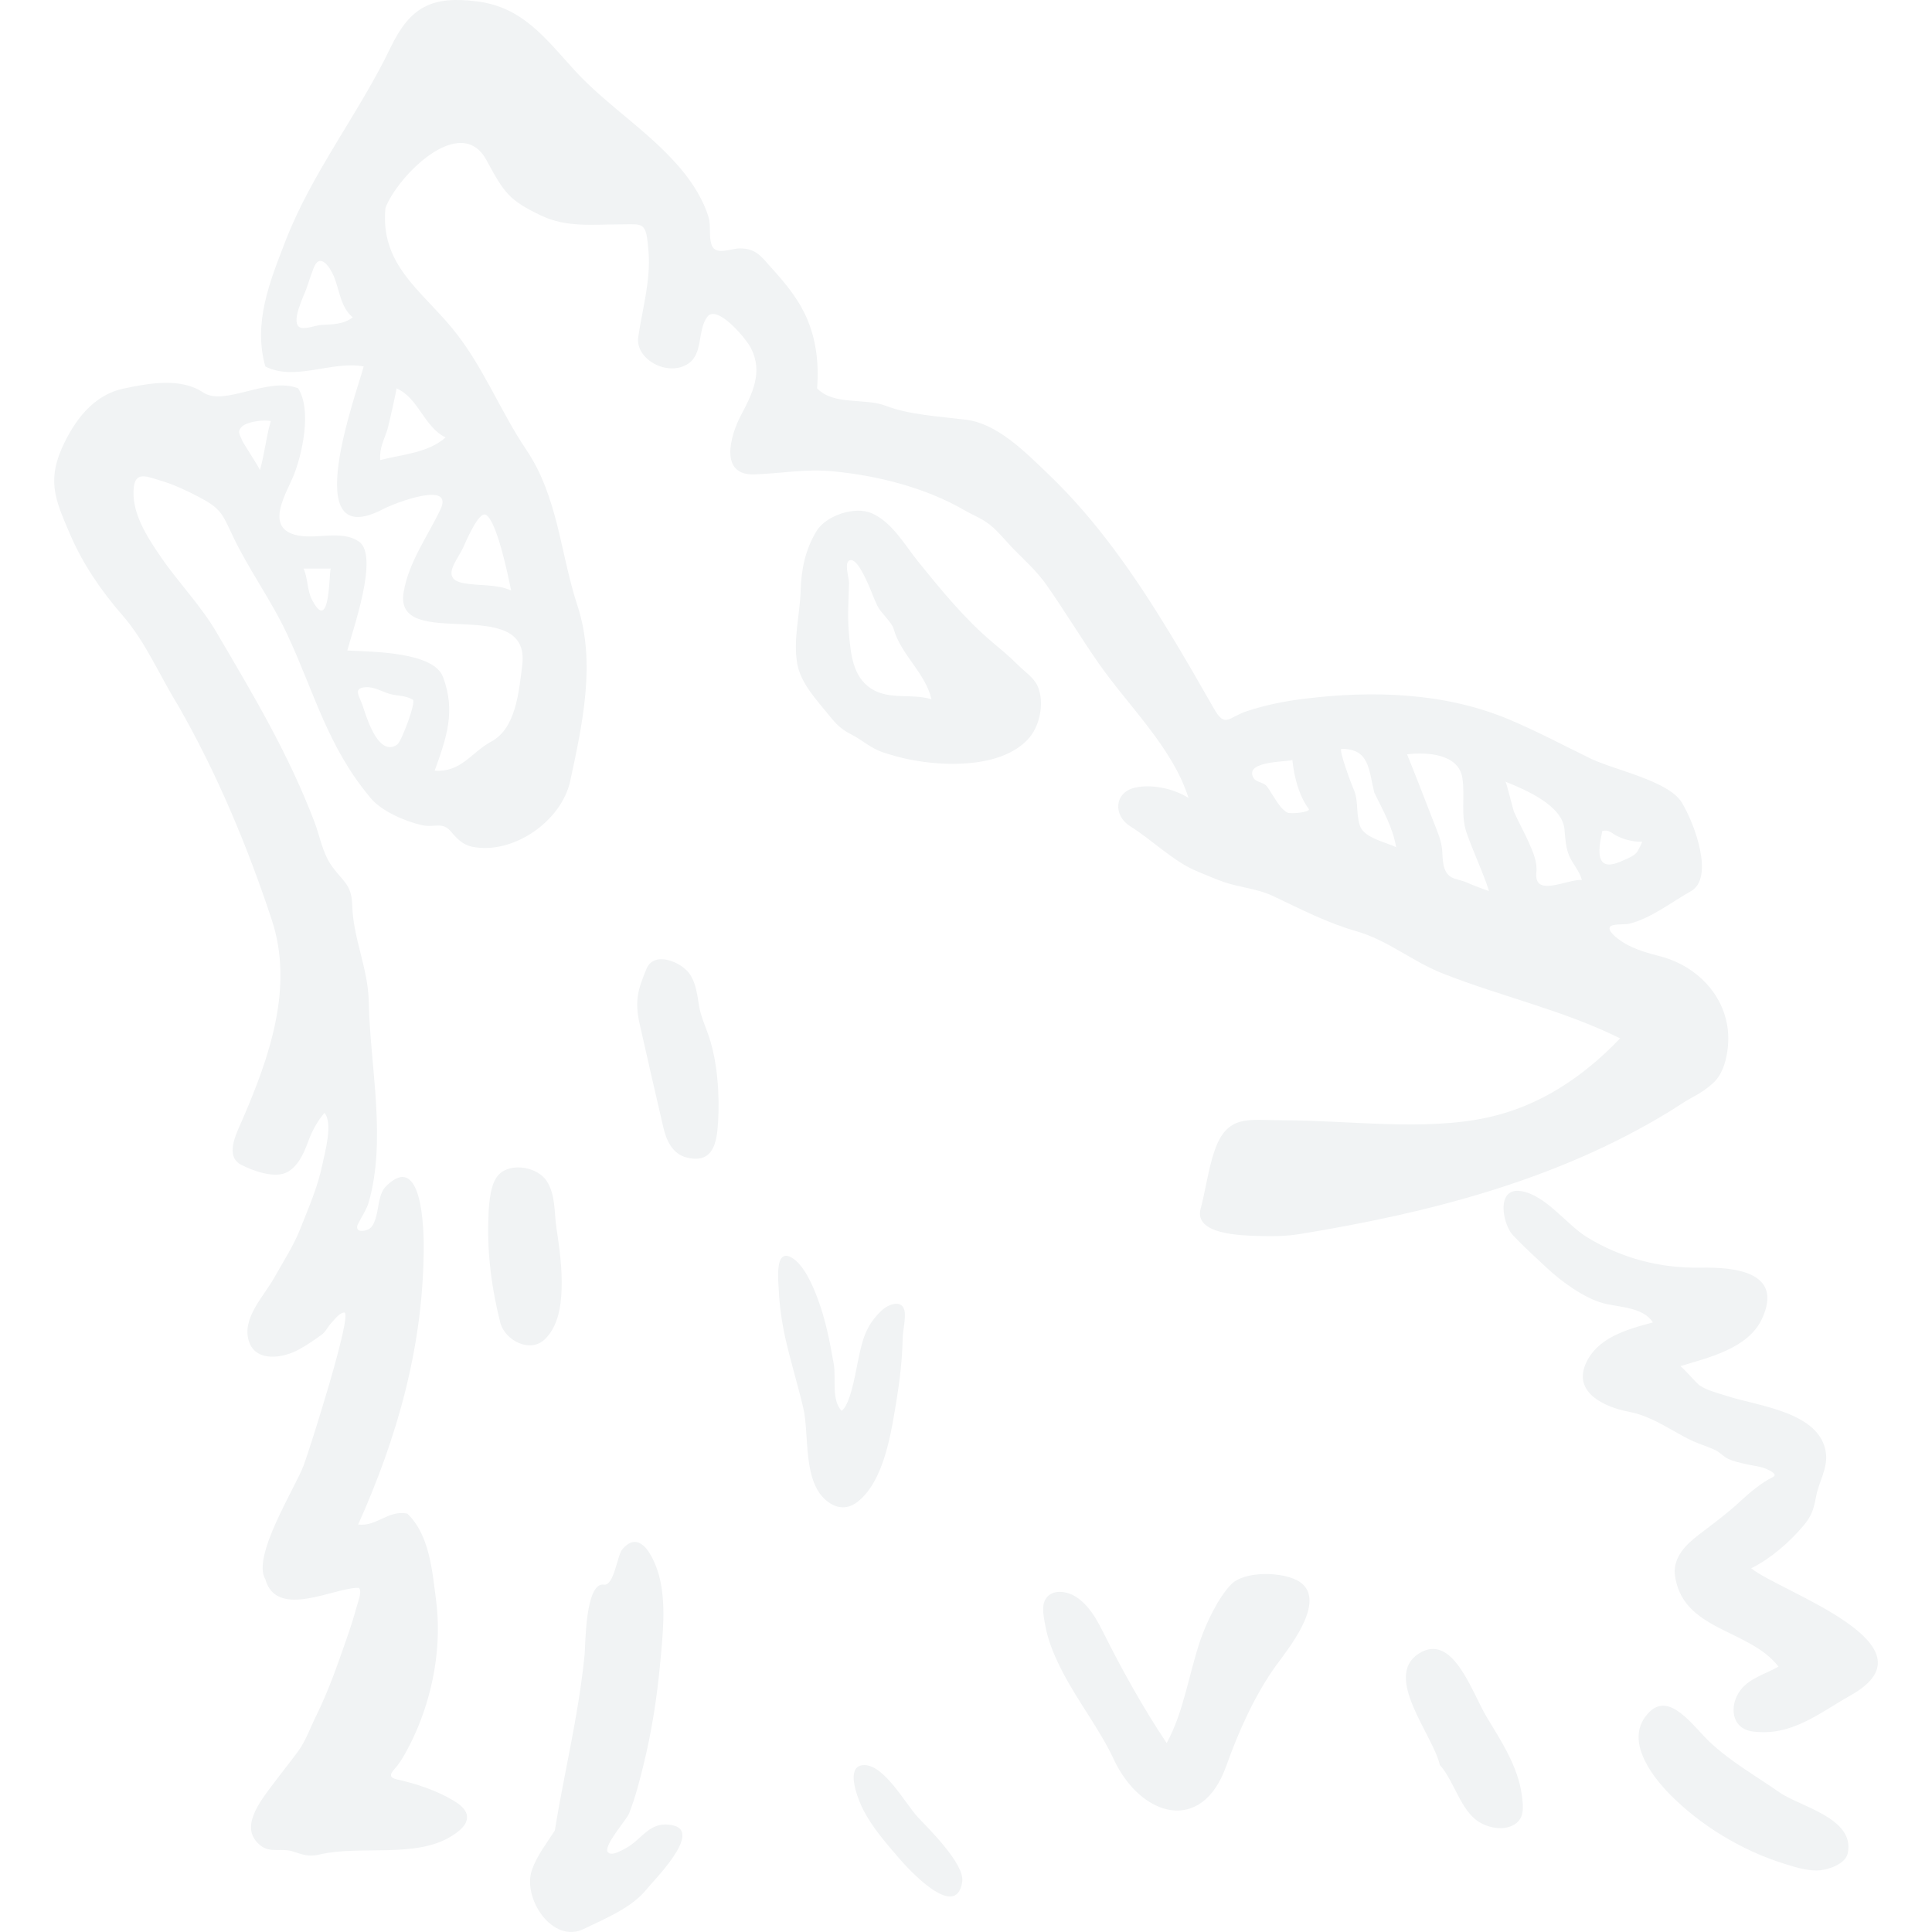
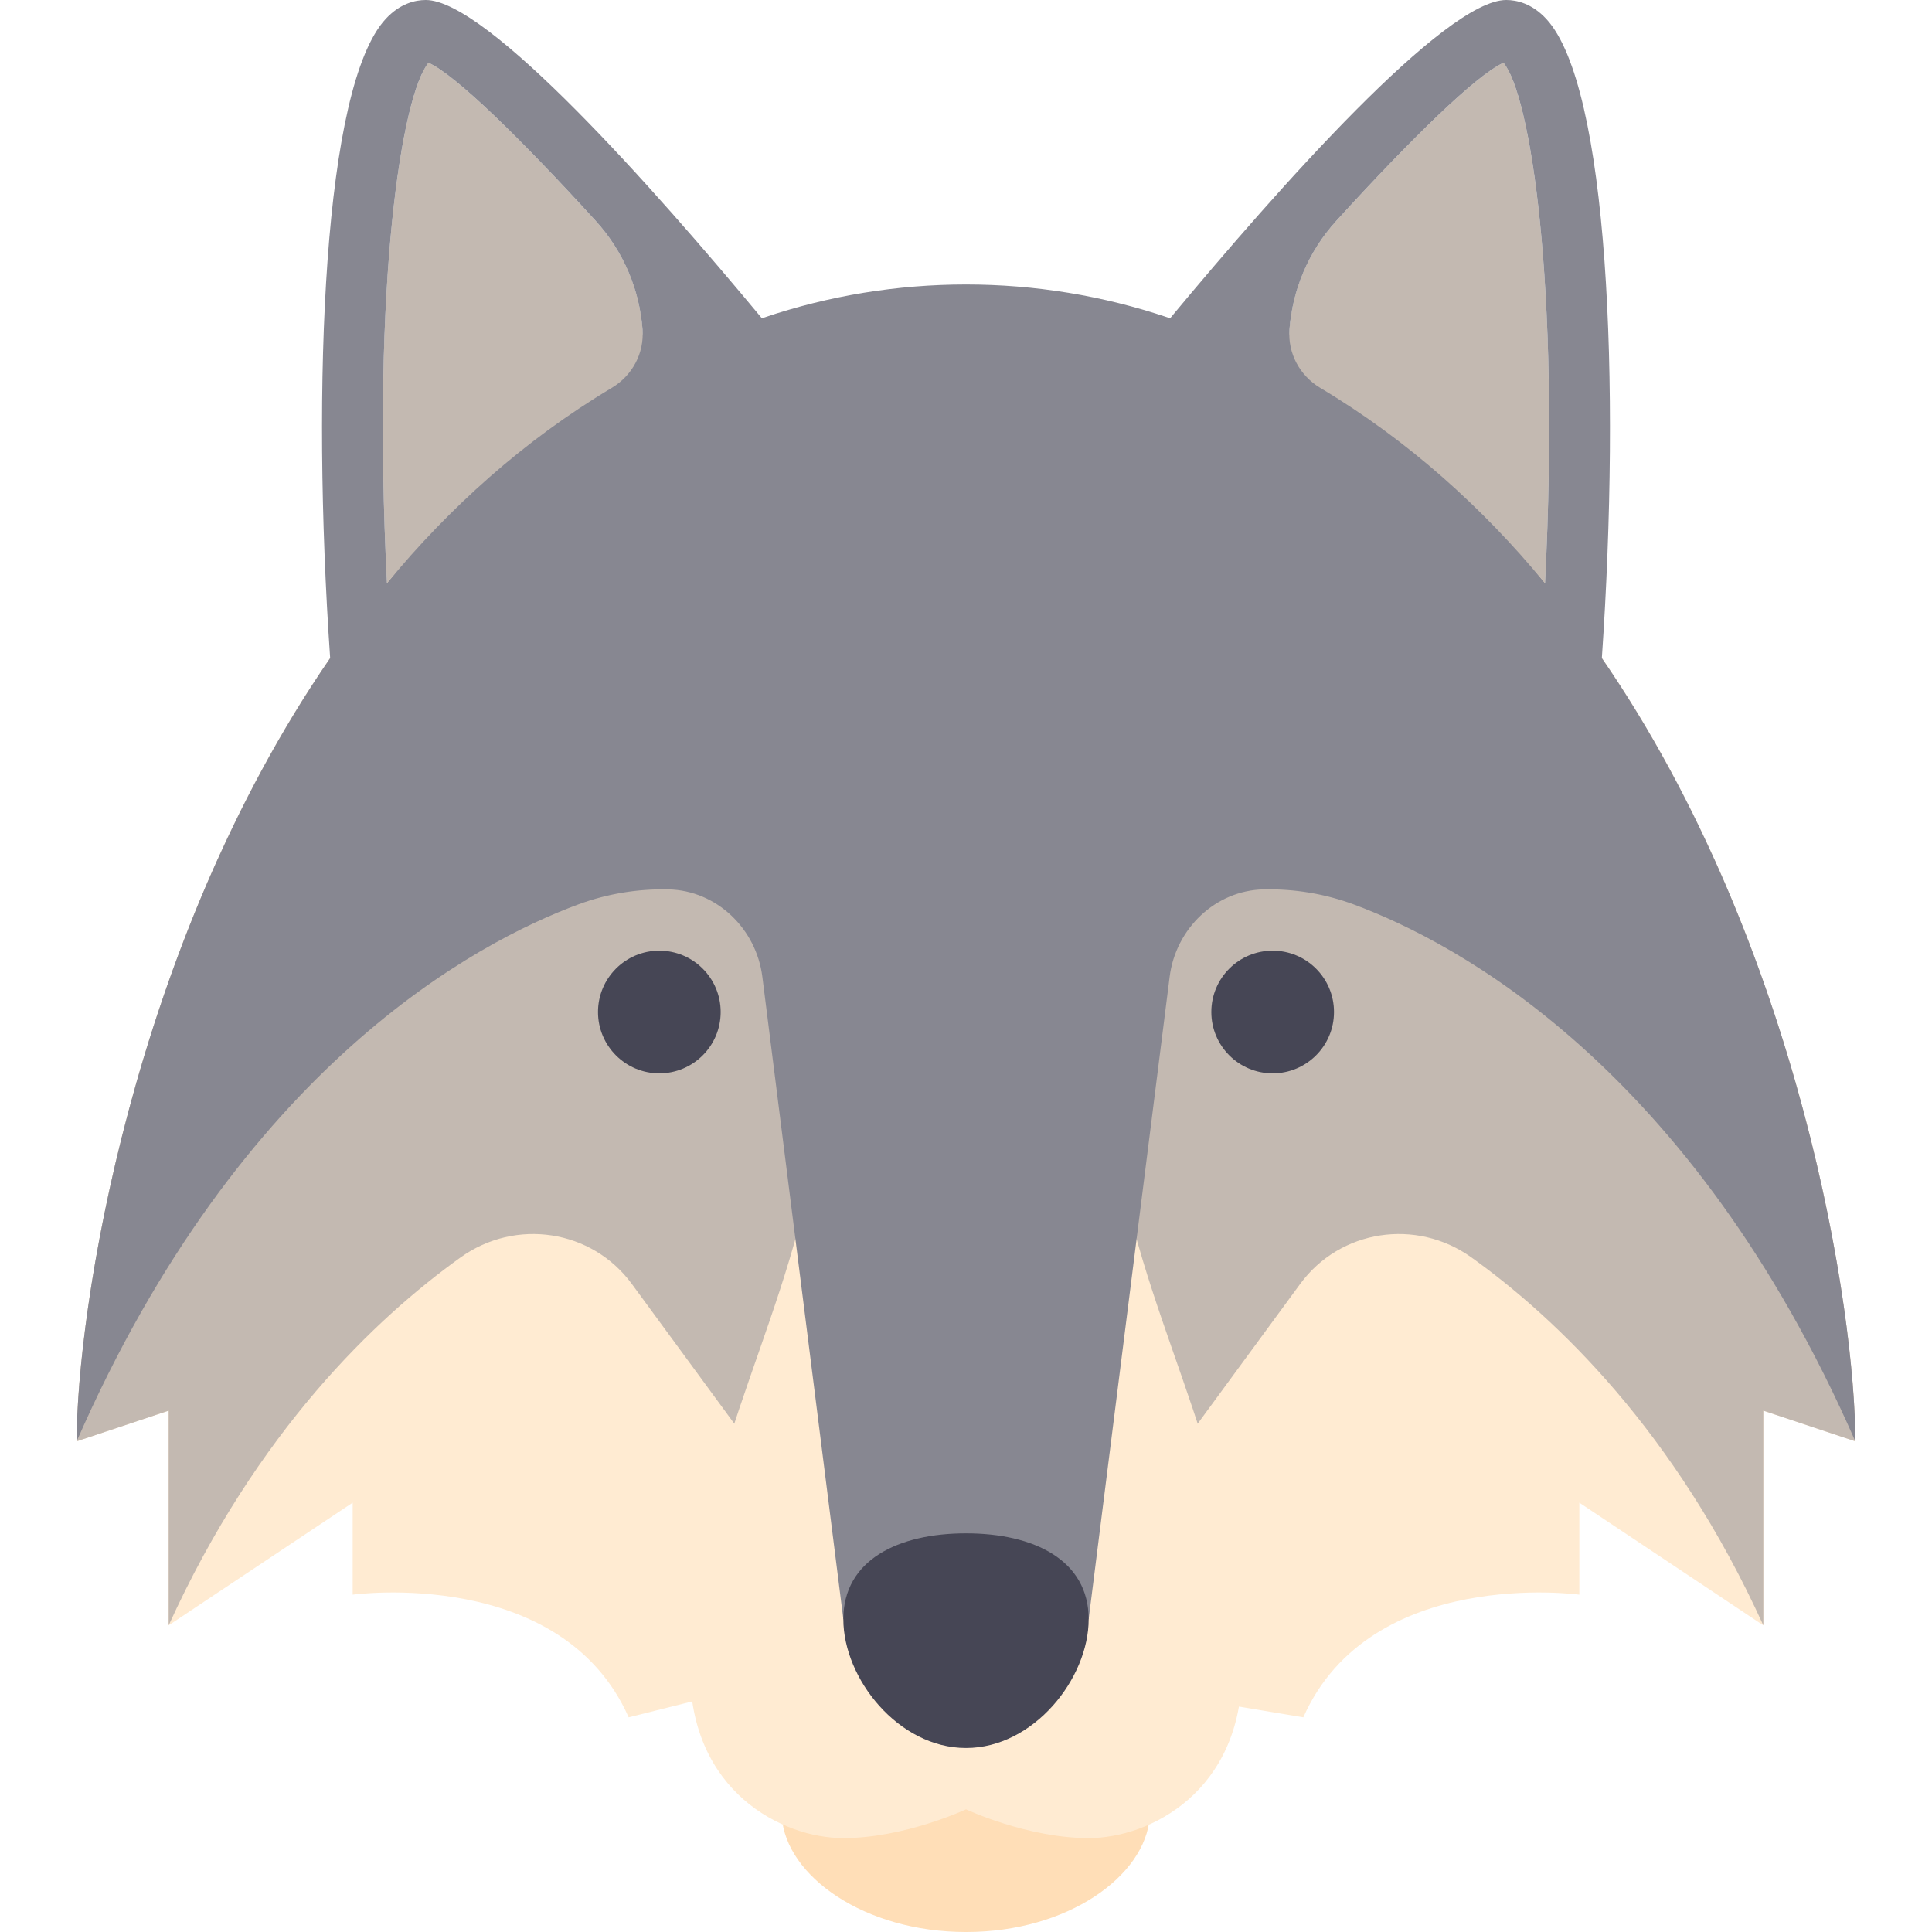
- <svg xmlns="http://www.w3.org/2000/svg" version="1.1" id="Capa_1" x="0px" y="0px" viewBox="0 0 117.293 117.293" style="enable-background:new 0 0 117.293 117.293;" xml:space="preserve" width="512px" height="512px">
-   <g id="_x30_204-spooky-werewolf">
-     <g>
-       <path style="fill-rule:evenodd;clip-rule:evenodd;" d="M50.566,28.613c2.698,0.256,5.641,0.996,7.993,2.368    c0.413,0.241,0.841,0.406,1.26,0.678c0.686,0.446,1.191,1.146,1.761,1.72c0.679,0.685,1.399,1.338,1.954,2.133    c1.099,1.567,2.085,3.21,3.181,4.779c1.807,2.586,4.474,5.098,5.442,8.155c-0.878-0.566-2.25-0.865-3.272-0.622    c-1.244,0.296-1.312,1.688-0.269,2.339c1.362,0.85,2.662,2.183,4.149,2.772c0.508,0.202,1.019,0.436,1.535,0.612    c1.011,0.344,2.034,0.4,2.996,0.856c1.634,0.775,3.304,1.636,5.032,2.126c1.908,0.541,3.407,1.836,5.231,2.559    c3.562,1.411,7.356,2.239,10.799,3.952c-2.222,2.324-4.875,4.115-8.053,4.806c-3.83,0.833-8.446,0.168-12.369,0.168    c-2.168,0-3.436-0.406-4.216,1.896c-0.364,1.072-0.527,2.341-0.83,3.481c-0.417,1.566,2.52,1.611,3.407,1.643    c0.878,0.031,1.752,0.027,2.611-0.114c7.823-1.276,15.596-3.259,22.415-7.421c0.492-0.301,0.987-0.652,1.501-0.923    c0.411-0.216,0.831-0.5,1.174-0.817c0.544-0.5,0.761-1.222,0.869-1.934c0.422-2.781-1.477-5.081-4.062-5.764    c-0.761-0.201-1.532-0.406-2.21-0.816c-0.213-0.129-0.977-0.64-0.87-0.944c0.083-0.237,0.949-0.164,1.152-0.213    c1.343-0.32,2.587-1.314,3.774-1.979c1.45-0.813,0.225-4.117-0.546-5.384c-0.815-1.339-4.102-1.969-5.569-2.687    c-1.618-0.792-3.213-1.637-4.874-2.34c-3.915-1.657-8.314-1.795-12.508-1.272c-1.173,0.146-2.34,0.379-3.463,0.752    c-1.129,0.375-1.305,1.043-1.986-0.149c-0.882-1.544-1.767-3.086-2.691-4.605c-2.106-3.462-4.435-6.838-7.378-9.647    c-1.384-1.32-3.067-3.058-4.995-3.297c-1.551-0.192-3.46-0.295-4.873-0.846c-1.247-0.486-3.176-0.006-4.163-1.061    c0.127-1.582-0.071-3.183-0.789-4.613c-0.495-0.987-1.205-1.839-1.942-2.653c-0.613-0.677-0.949-1.234-1.965-1.228    c-0.512,0.003-1.357,0.409-1.657-0.101c-0.024-0.039-0.044-0.085-0.06-0.137c-0.171-0.542-0.017-1.095-0.172-1.639    c-0.153-0.534-0.398-1.046-0.675-1.525c-0.595-1.027-1.398-1.916-2.251-2.735c-1.681-1.615-3.631-2.946-5.206-4.67    c-1.782-1.952-3.15-3.831-5.907-4.185c-2.751-0.353-4.077,0.309-5.281,2.821c-1.893,3.949-4.757,7.559-6.364,11.712    c-0.947,2.448-1.981,4.97-1.228,7.627c1.785,0.923,4.057-0.362,5.97,0c-0.38,1.503-4.083,11.424,1.194,8.655    c0.717-0.376,4.314-1.745,3.469,0.025c-0.792,1.661-1.898,3.139-2.231,4.991c-0.678,3.77,7.756,0.018,7.195,4.468    c-0.204,1.62-0.383,3.822-1.866,4.628c-1.252,0.68-1.831,1.886-3.449,1.774c0.734-2.044,1.281-3.612,0.508-5.683    c-0.575-1.543-4.296-1.53-5.814-1.613c0.32-1.207,1.938-5.735,0.721-6.601c-1.138-0.808-2.839-0.006-4.094-0.489    c-1.522-0.585-0.32-2.471,0.095-3.485c0.527-1.286,1.151-4.003,0.292-5.345c-1.875-0.721-4.461,1.13-5.779,0.247    c-1.369-0.918-3.336-0.541-4.831-0.224c-1.824,0.387-2.988,1.937-3.743,3.643c-0.912,2.06-0.305,3.295,0.51,5.201    c0.78,1.822,1.914,3.463,3.168,4.902c1.423,1.634,2.225,3.604,3.377,5.466c2.364,4.121,4.207,8.526,5.698,13.031    c1.359,4.111-0.149,8.379-1.817,12.219c-0.354,0.813-1.038,2.141-0.035,2.66c0.694,0.358,1.943,0.812,2.702,0.486    c0.712-0.306,1.108-1.2,1.349-1.866c0.237-0.656,0.538-1.226,1.003-1.773c0.53,0.626,0.021,2.407-0.126,3.126    c-0.277,1.351-0.833,2.622-1.338,3.898c-0.425,1.073-1.031,1.986-1.592,2.991c-0.612,1.099-1.965,2.439-1.543,3.82    c0.409,1.338,2.094,1.057,3.04,0.533c0.478-0.265,0.933-0.571,1.375-0.892c0.268-0.195,0.394-0.514,0.621-0.748    c0.184-0.191,0.477-0.601,0.761-0.608c0.559-0.014-2.154,8.473-2.467,9.295c-0.516,1.357-3.16,5.526-2.324,6.895    c0.693,2.474,4.224,0.479,5.664,0.527c0.029,0.001,0.041,0.023,0.053,0.045c0.145,0.242-0.107,0.864-0.17,1.099    c-0.183,0.689-0.41,1.366-0.643,2.038c-0.536,1.539-1.092,3.125-1.815,4.582c-0.361,0.727-0.626,1.519-1.11,2.176    c-0.49,0.666-1.015,1.311-1.51,1.975c-0.773,1.035-2.148,2.718-0.701,3.77c0.547,0.398,1.249,0.115,1.855,0.301    c0.632,0.194,0.963,0.368,1.69,0.197c2.429-0.57,5.801,0.244,7.962-1.094c0.405-0.252,1.013-0.664,0.969-1.218    c-0.034-0.446-0.485-0.755-0.832-0.964c-0.997-0.601-2.268-1.027-3.398-1.274c-0.423-0.093-0.51-0.255-0.195-0.604    c0.278-0.308,0.483-0.635,0.687-1c0.468-0.84,0.854-1.727,1.158-2.64c0.605-1.818,0.896-3.755,0.792-5.671    c-0.019-0.335-0.049-0.67-0.093-1.002c-0.228-1.737-0.388-3.934-1.741-5.224c-1.166-0.234-1.856,0.799-2.985,0.663    c2.425-5.41,3.98-10.967,3.98-16.915c0-0.852-0.065-5.845-2.292-3.618c-0.436,0.437-0.432,1.236-0.587,1.798    c-0.073,0.263-0.164,0.585-0.392,0.759c-0.186,0.141-0.693,0.259-0.765-0.017c-0.034-0.132,0.047-0.251,0.104-0.361    c0.203-0.397,0.466-0.783,0.591-1.209c0.138-0.47,0.238-0.951,0.314-1.434c0.155-0.988,0.201-1.992,0.19-2.993    c-0.021-2.026-0.277-4.04-0.419-6.06c-0.039-0.554-0.068-1.11-0.079-1.665c-0.039-2.069-0.946-3.832-1.005-5.878    c-0.037-1.353-0.622-1.453-1.325-2.512c-0.482-0.727-0.665-1.756-0.973-2.564c-1.591-4.173-3.742-7.751-5.957-11.524    c-0.957-1.629-2.308-3.005-3.373-4.562c-0.823-1.204-1.812-2.706-1.631-4.241c0.113-0.97,0.862-0.607,1.605-0.388    c0.814,0.24,1.587,0.602,2.337,0.995c1.334,0.701,1.417,0.995,2.056,2.351c0.974,2.064,2.341,3.911,3.307,5.979    c1.681,3.594,2.452,6.854,5.102,9.988c0.643,0.759,2.078,1.392,3.101,1.614c0.758,0.165,1.222-0.244,1.754,0.396    c0.348,0.419,0.719,0.799,1.278,0.911c2.492,0.502,5.432-1.557,5.955-3.998c0.738-3.427,1.57-7.187,0.442-10.625    c-1.054-3.211-1.175-6.606-3.116-9.487c-1.609-2.387-2.635-5.119-4.495-7.371c-1.921-2.327-4.381-3.88-4.05-7.299    c0.725-1.923,4.554-5.805,6.13-2.908c1.075,1.976,1.342,2.43,3.347,3.38c1.529,0.725,3.129,0.524,4.784,0.524    c1.423,0,1.566-0.217,1.712,1.669c0.135,1.748-0.374,3.455-0.626,5.168c-0.2,1.355,1.806,2.454,3.049,1.61    c0.896-0.608,0.539-2.031,1.144-2.836c0.587-0.779,2.342,1.299,2.652,1.905c0.743,1.454,0.088,2.757-0.603,4.062    c-0.655,1.239-1.358,3.683,0.823,3.601C47.46,28.741,48.896,28.453,50.566,28.613z M97.277,50.452    c0.413-0.112,0.569,0.142,0.894,0.302c0.46,0.225,1.001,0.363,1.514,0.347c0.05-0.002-0.268,0.597-0.313,0.649    c-0.2,0.223-0.473,0.33-0.74,0.45c-0.314,0.143-0.909,0.424-1.253,0.202c-0.067-0.043-0.125-0.106-0.169-0.193    C96.973,51.742,97.186,50.933,97.277,50.452z M94.985,50.383c0.036,0.496,0.083,1.112,0.279,1.569    c0.221,0.516,0.624,0.907,0.772,1.471c-0.683-0.046-2.057,0.633-2.571,0.232c-0.152-0.118-0.229-0.331-0.191-0.685    c0.069-0.644-0.207-1.26-0.467-1.842c-0.274-0.615-0.609-1.2-0.879-1.817c-0.089-0.204-0.471-1.832-0.536-1.858    C92.588,47.939,94.877,48.891,94.985,50.383z M88.782,47.232c0.172,1.127-0.116,2.267,0.259,3.338    c0.416,1.186,0.97,2.32,1.357,3.517c0.013,0.041-1.228-0.449-1.336-0.503c-0.331-0.163-0.79-0.182-1.06-0.402    c-0.06-0.049-0.112-0.105-0.156-0.165c-0.267-0.366-0.257-0.911-0.285-1.337c-0.042-0.643-0.285-1.152-0.516-1.759    c-0.134-0.352-1.603-4.127-1.622-4.125C86.584,45.652,88.556,45.746,88.782,47.232z M81.444,45.463    c1.687,0,1.643,1.222,1.99,2.654c0.522,1.082,1.126,2.112,1.326,3.316c-0.587-0.275-1.555-0.486-2.004-0.982    c-0.091-0.1-0.16-0.213-0.201-0.339c-0.252-0.785-0.05-1.524-0.407-2.271C82.065,47.671,81.242,45.463,81.444,45.463z     M78.459,46.126c0.112,1.043,0.373,2.12,0.994,2.985c0.144,0.2-1.097,0.321-1.289,0.222c-0.414-0.214-0.666-0.715-0.915-1.082    c-0.129-0.189-0.252-0.45-0.427-0.599c-0.186-0.158-0.572-0.19-0.699-0.391c-0.023-0.038-0.043-0.074-0.058-0.108    C75.606,46.132,78.473,46.268,78.459,46.126z M19.503,19.727c-0.332,0.019-1.05,0.321-1.342,0.122    c-0.016-0.011-0.031-0.024-0.045-0.038c-0.391-0.417,0.329-1.847,0.479-2.264c0.153-0.428,0.285-0.871,0.453-1.292    c0.386-0.97,1.001-0.006,1.224,0.53c0.341,0.821,0.403,1.883,1.143,2.478C20.873,19.703,20.161,19.69,19.503,19.727z     M15.776,28.549c0.026-0.085-0.965-1.558-1.064-1.791c-0.155-0.362-0.287-0.526-0.118-0.753c0.026-0.034,0.056-0.068,0.094-0.105    c0.326-0.314,1.349-0.432,1.753-0.336C16.149,26.543,16.066,27.569,15.776,28.549z M19.752,36.838    c-0.155,0.344-0.401,0.361-0.808-0.42c-0.306-0.585-0.242-1.303-0.515-1.899c0.553,0,1.105,0,1.658,0    C20.007,34.519,20.03,36.215,19.752,36.838z M24.122,45.196c-0.046,0.034-0.093,0.063-0.138,0.085    c-1.078,0.527-1.757-1.812-1.972-2.455c-0.19-0.566-0.614-1.056,0.188-1.104c0.547-0.032,0.98,0.273,1.483,0.411    c0.46,0.126,0.949,0.081,1.379,0.346C25.278,42.612,24.383,45.004,24.122,45.196z M28.111,33.26    c0.114-0.248,0.942-2.239,1.38-2.01c0.687,0.363,1.374,3.804,1.541,4.595c-0.913-0.397-1.93-0.264-2.887-0.44    c-0.336-0.063-0.535-0.171-0.641-0.31C27.157,34.634,27.849,33.834,28.111,33.26z M23.523,26.065    c0.064-0.203,0.583-2.474,0.544-2.491c1.368,0.604,1.657,2.333,2.985,2.984c-1.072,0.952-2.651,1.024-3.97,1.375    c0-0.016-0.001-0.033-0.002-0.049C23.048,27.135,23.307,26.74,23.523,26.065z M61.807,40.376c-0.5-0.505-1.048-0.956-1.59-1.413    c-1.66-1.403-3.087-3.154-4.45-4.836c-0.828-1.021-1.575-2.397-2.826-2.961c-1.024-0.463-2.8,0.126-3.378,1.089    c-0.673,1.119-0.917,2.315-0.955,3.594c-0.044,1.466-0.464,2.972-0.209,4.434c0.209,1.199,1.186,2.22,1.923,3.133    c0.453,0.561,0.737,0.853,1.369,1.177c0.695,0.357,1.197,0.854,1.957,1.097c0.508,0.163,1.016,0.309,1.541,0.414    c1.176,0.235,2.396,0.329,3.593,0.231c1.302-0.107,2.764-0.49,3.668-1.5c0.453-0.506,0.724-1.279,0.746-2.025    c0.012-0.41-0.052-0.813-0.203-1.158C62.766,41.133,62.202,40.773,61.807,40.376z M52.916,41.823    c-0.012-0.008-0.023-0.015-0.035-0.022c-1.128-0.732-1.234-2.151-1.345-3.368c-0.093-1.02-0.016-2.033,0.01-3.054    c0.007-0.274-0.342-1.285,0.072-1.372c0.384-0.081,0.838,0.931,0.963,1.181c0.256,0.518,0.435,1.07,0.684,1.59    c0.204,0.427,0.876,0.999,0.984,1.387c0.439,1.585,1.944,2.697,2.3,4.289C55.362,42.08,54.024,42.516,52.916,41.823z     M42.432,61.019c-0.1-0.604-0.168-1.222-0.479-1.758c-0.025-0.042-0.051-0.083-0.078-0.124c-0.489-0.725-2.167-1.441-2.628-0.316    c-0.499,1.219-0.737,1.901-0.414,3.342c0.466,2.086,0.95,4.16,1.429,6.242c0.187,0.815,0.548,1.657,1.444,1.873    c1.568,0.376,1.809-0.852,1.888-2.117c0.102-1.65-0.027-3.66-0.557-5.238C42.817,62.272,42.549,61.723,42.432,61.019z     M33.081,81.306c0.8-0.776,0.98-1.99,1.015-3.05c0.04-1.243-0.127-2.477-0.314-3.703c-0.146-0.961-0.042-2.034-0.607-2.875    c-0.026-0.04-0.055-0.078-0.087-0.115c-0.654-0.778-2.281-1.007-2.926-0.107c-0.464,0.647-0.501,1.983-0.519,2.736    c-0.051,2.112,0.22,4.072,0.727,6.094C30.64,81.372,32.182,82.179,33.081,81.306z M106.318,95.211    c1.179-0.584,2.301-1.565,3.149-2.559c0.542-0.636,0.642-1.04,0.793-1.822c0.167-0.874,0.709-1.681,0.594-2.602    c-0.315-2.521-4.167-2.867-6.015-3.478c-0.555-0.183-1.172-0.316-1.663-0.646c-0.163-0.109-1.107-1.193-1.169-1.164    c1.706-0.514,4.118-1.07,4.955-2.855c1.356-2.894-1.679-3.16-3.729-3.125c-2.439,0.043-4.78-0.566-6.871-1.84    c-1.24-0.755-2.516-2.568-4.013-2.806c-0.365-0.058-0.621,0.021-0.791,0.186c-0.557,0.54-0.184,1.996,0.306,2.506    c0.723,0.752,1.206,1.188,2.064,1.987c0.887,0.825,2.231,1.802,3.39,2.122c0.953,0.262,2.436,0.222,3.03,1.171    c-1.553,0.414-3.434,0.924-4.104,2.571c-0.713,1.755,1.276,2.595,2.658,2.855c0.953,0.179,1.8,0.644,2.634,1.118    c0.412,0.234,0.824,0.469,1.255,0.666c0.447,0.204,0.91,0.328,1.351,0.543c0.279,0.134,0.475,0.375,0.744,0.512    c0.344,0.174,0.754,0.252,1.127,0.34c0.369,0.088,0.817,0.124,1.167,0.266c0.036,0.015,0.839,0.328,0.454,0.516    c-0.68,0.333-1.406,0.937-1.965,1.458c-0.796,0.742-1.702,1.406-2.556,2.061c-0.747,0.573-1.511,1.328-1.439,2.351    c0.395,3.482,4.508,3.314,6.301,5.638c-0.77,0.446-1.745,0.685-2.306,1.425c-0.7,0.923-0.583,2.336,0.736,2.511    c2.37,0.316,4.033-1.114,5.959-2.197C117.83,99.844,108.028,96.624,106.318,95.211z M54.438,84.951    c0.2-1.217,0.336-2.452,0.364-3.687c0.01-0.468,0.181-1.187,0.126-1.605c-0.11-0.825-1-0.489-1.43-0.074    c-1.018,0.982-1.171,1.901-1.449,3.244c-0.137,0.66-0.434,2.444-0.953,2.826c-0.636-0.666-0.331-2.005-0.476-2.828    c-0.235-1.345-0.494-2.695-0.975-3.979c-0.287-0.769-0.849-2.121-1.634-2.525c-0.286-0.147-0.468-0.088-0.585,0.082    c-0.278,0.407-0.168,1.457-0.15,1.866c0.045,0.994,0.182,1.98,0.399,2.95c0.319,1.419,0.748,2.81,1.085,4.222    c0.405,1.695-0.077,4.603,1.538,5.757c0.582,0.416,1.21,0.414,1.771-0.027C53.708,89.885,54.126,86.85,54.438,84.951z     M40.871,110.823c-1.451-0.333-1.874,0.873-2.932,1.413c-0.215,0.11-0.818,0.475-1.036,0.21c-0.3-0.366,1.121-1.941,1.279-2.333    c0.39-0.966,0.651-2.011,0.899-3.022c0.492-2.001,0.805-4.042,0.996-6.093c0.159-1.7,0.388-3.726-0.081-5.397    c-0.173-0.615-0.566-1.573-1.104-1.887c-0.327-0.191-0.708-0.143-1.126,0.366c-0.282,0.344-0.498,2.217-1.096,2.125    c-1.152-0.178-1.121,3.702-1.178,4.262c-0.24,2.405-0.706,4.776-1.167,7.146c-0.229,1.17-0.452,2.34-0.64,3.517    c-0.494,0.774-1.072,1.498-1.384,2.375c-0.618,1.736,1.246,4.529,3.135,3.605c1.332-0.651,2.921-1.276,3.848-2.445    C39.686,114.161,42.64,111.227,40.871,110.823z M78.89,96.026c-0.943-0.614-3.323-0.685-4.149,0.165    c-0.787,0.811-1.523,2.363-1.888,3.447c-0.689,2.047-0.981,4.27-2.023,6.186c-1.404-2.095-2.718-4.454-3.844-6.709    c-0.408-0.818-0.885-1.675-1.677-2.18c-0.584-0.373-1.611-0.508-1.916,0.327c-0.146,0.397-0.001,1.052,0.073,1.454    c0.187,1.014,0.615,1.972,1.092,2.879c0.938,1.787,2.209,3.396,3.065,5.226c1.621,3.466,5.333,4.594,6.824,0.392    c0.729-2.055,1.742-4.329,3.026-6.1c0.678-0.935,2.914-3.665,1.647-4.905C79.053,96.143,78.977,96.082,78.89,96.026z     M90.257,104.24c-0.906-1.502-2.047-5.179-4.127-3.845c-2.182,1.401,0.872,4.934,1.283,6.756c0.873,0.976,1.256,2.758,2.372,3.457    c0.501,0.314,1.209,0.482,1.799,0.313c0.071-0.021,0.139-0.045,0.206-0.075c0.799-0.361,0.698-1.141,0.596-1.891    C92.153,107.237,91.135,105.695,90.257,104.24z M108.021,108.809c-1.414-0.991-2.927-1.836-4.218-3.049    c-1.021-0.959-2.418-3.077-3.676-1.815c-1.568,1.574,0.062,3.786,1.26,5c1.862,1.886,4.32,3.37,6.842,4.174    c0.641,0.204,1.379,0.442,2.058,0.44c0.52-0.001,1.448-0.266,1.783-0.787c0.051-0.08,0.089-0.167,0.109-0.259    C112.636,110.373,109.27,109.684,108.021,108.809z M52.456,107.159c-0.18,0.003-0.314,0.051-0.412,0.134    c-0.572,0.486,0.138,2.144,0.368,2.589c0.562,1.085,1.385,2.018,2.175,2.94c0.49,0.571,3.473,3.876,3.831,1.415    c0.156-1.068-2.02-3.197-2.697-3.917C54.986,109.535,53.691,107.14,52.456,107.159z" fill="#f1f3f4" />
-     </g>
+ <svg xmlns="http://www.w3.org/2000/svg" version="1.1" id="Layer_1" x="0px" y="0px" viewBox="0 0 512.001 512.001" style="enable-background:new 0 0 512.001 512.001;" xml:space="preserve">
+   <path style="fill:#FFDEB7;" d="M304.804,471.366h-97.621c0,0-0.75,0.059,0,10.159c1.162,15.661,21.854,30.476,48.81,30.476h0.113  c26.833,0,47.429-14.815,48.586-30.476C305.438,471.424,304.804,471.366,304.804,471.366z" />
+   <g>
+     <path style="fill:#C3B9B1;" d="M354.156,58.507c-18.553,20.358-16.332,52.114,4.695,69.906l49.66,42.019   c6.031-89.424-2.604-144.821-10.071-153.797C391.335,19.767,373.847,36.901,354.156,58.507z" />
+     <path style="fill:#C3B9B1;" d="M113.56,16.635c-7.469,8.976-16.104,64.373-10.071,153.797l49.66-42.019   c21.027-17.791,23.247-49.547,4.695-69.906C138.154,36.901,120.665,19.767,113.56,16.635z" />
+   </g>
+   <path style="fill:#FFEBD2;" d="M345.398,455.112c17.778-40.127,73.143-32.508,73.143-32.508v-24.381l48.762,32.508v-56.889  l24.381,8.127c0-35.762-16.117-142.519-76.77-220.725c-80.12-103.307-237.707-103.307-317.827,0  c-60.653,78.205-76.77,184.962-76.77,220.725l24.381-8.127v56.889l48.762-32.508v24.381c0,0,55.365-7.619,73.143,32.508  l32.508-8.127h97.524L345.398,455.112z" />
+   <g>
+     <path style="fill:#C3B9B1;" d="M167.45,340.271l72.297,98.587V227.556H57.774C29.067,291.03,20.318,355.68,20.318,381.969   l24.381-8.127v56.889c23.39-51.456,54.855-81.372,77.352-97.497C136.635,322.78,156.838,325.801,167.45,340.271z" />
+     <path style="fill:#C3B9B1;" d="M344.551,340.271l-72.297,98.587V227.556h181.973c28.706,63.474,37.456,128.124,37.456,154.413   l-24.381-8.127v56.889c-23.389-51.456-54.855-81.372-77.352-97.497C375.365,322.78,355.162,325.801,344.551,340.271z" />
+   </g>
+   <path style="fill:#FFEBD2;" d="M296.636,308.826h-40.635h-40.635c-8.635,46.642-32.508,81.104-32.508,133.706  c0,32.186,24.381,44.586,40.635,44.586s32.508-7.625,32.508-7.625s16.254,7.625,32.508,7.625c16.254,0,40.635-12.4,40.635-44.586  C329.144,389.93,305.27,355.468,296.636,308.826z" />
+   <path style="fill:#878791;" d="M424.508,174.396c5.017-72.953,1.717-151.509-14.685-169.34C405.98,0.877,401.902,0,399.163,0  c-16.199,0-60.223,49.611-89.068,84.35c-0.166-0.057-0.332-0.113-0.498-0.169c-34.663-11.72-72.531-11.72-107.194,0l-0.498,0.169  C173.06,49.611,129.036,0,112.837,0c-2.738,0-6.818,0.877-10.659,5.056c-16.402,17.832-19.703,96.386-14.685,169.34  c-52.77,76.589-67.176,173.778-67.176,207.573c43.475-99.372,105.935-132.295,132.973-142.297  c7.619-2.818,15.658-4.139,23.794-3.976c12.839,0.257,23.343,10.426,24.948,23.166l21.46,170.242h65.016l21.459-170.242  c1.606-12.74,12.11-22.91,24.949-23.166c8.136-0.163,16.175,1.157,23.794,3.976c27.036,10.001,89.498,42.924,132.973,142.297  C491.684,348.174,477.276,250.985,424.508,174.396z M113.56,16.635c7.105,3.132,24.593,20.266,44.284,41.872  c7.547,8.281,11.639,18.447,12.434,28.794c0.486,6.314-2.723,12.249-8.16,15.496c-23.3,13.911-43,31.725-59.565,51.745  C98.504,74.468,106.545,25.067,113.56,16.635z M354.157,58.507c19.69-21.608,37.179-38.74,44.284-41.872  c7.015,8.432,15.055,57.833,11.006,137.907c-16.565-20.021-36.266-37.833-59.565-51.745c-5.437-3.247-8.645-9.182-8.16-15.496  C342.518,76.956,346.609,66.789,354.157,58.507z" />
+   <g>
+     <circle style="fill:#464655;" cx="174.731" cy="268.191" r="16.254" />
+     <circle style="fill:#464655;" cx="337.271" cy="268.191" r="16.254" />
+     <path style="fill:#464655;" d="M288.509,429.106c0,15.71-14.554,34.133-32.508,34.133c-17.954,0-32.508-18.424-32.508-34.133   c0-15.71,14.554-22.756,32.508-22.756C273.954,406.35,288.509,413.396,288.509,429.106z" />
  </g>
  <g>
</g>
  <g>
</g>
  <g>
</g>
  <g>
</g>
  <g>
</g>
  <g>
</g>
  <g>
</g>
  <g>
</g>
  <g>
</g>
  <g>
</g>
  <g>
</g>
  <g>
</g>
  <g>
</g>
  <g>
</g>
  <g>
</g>
</svg>
